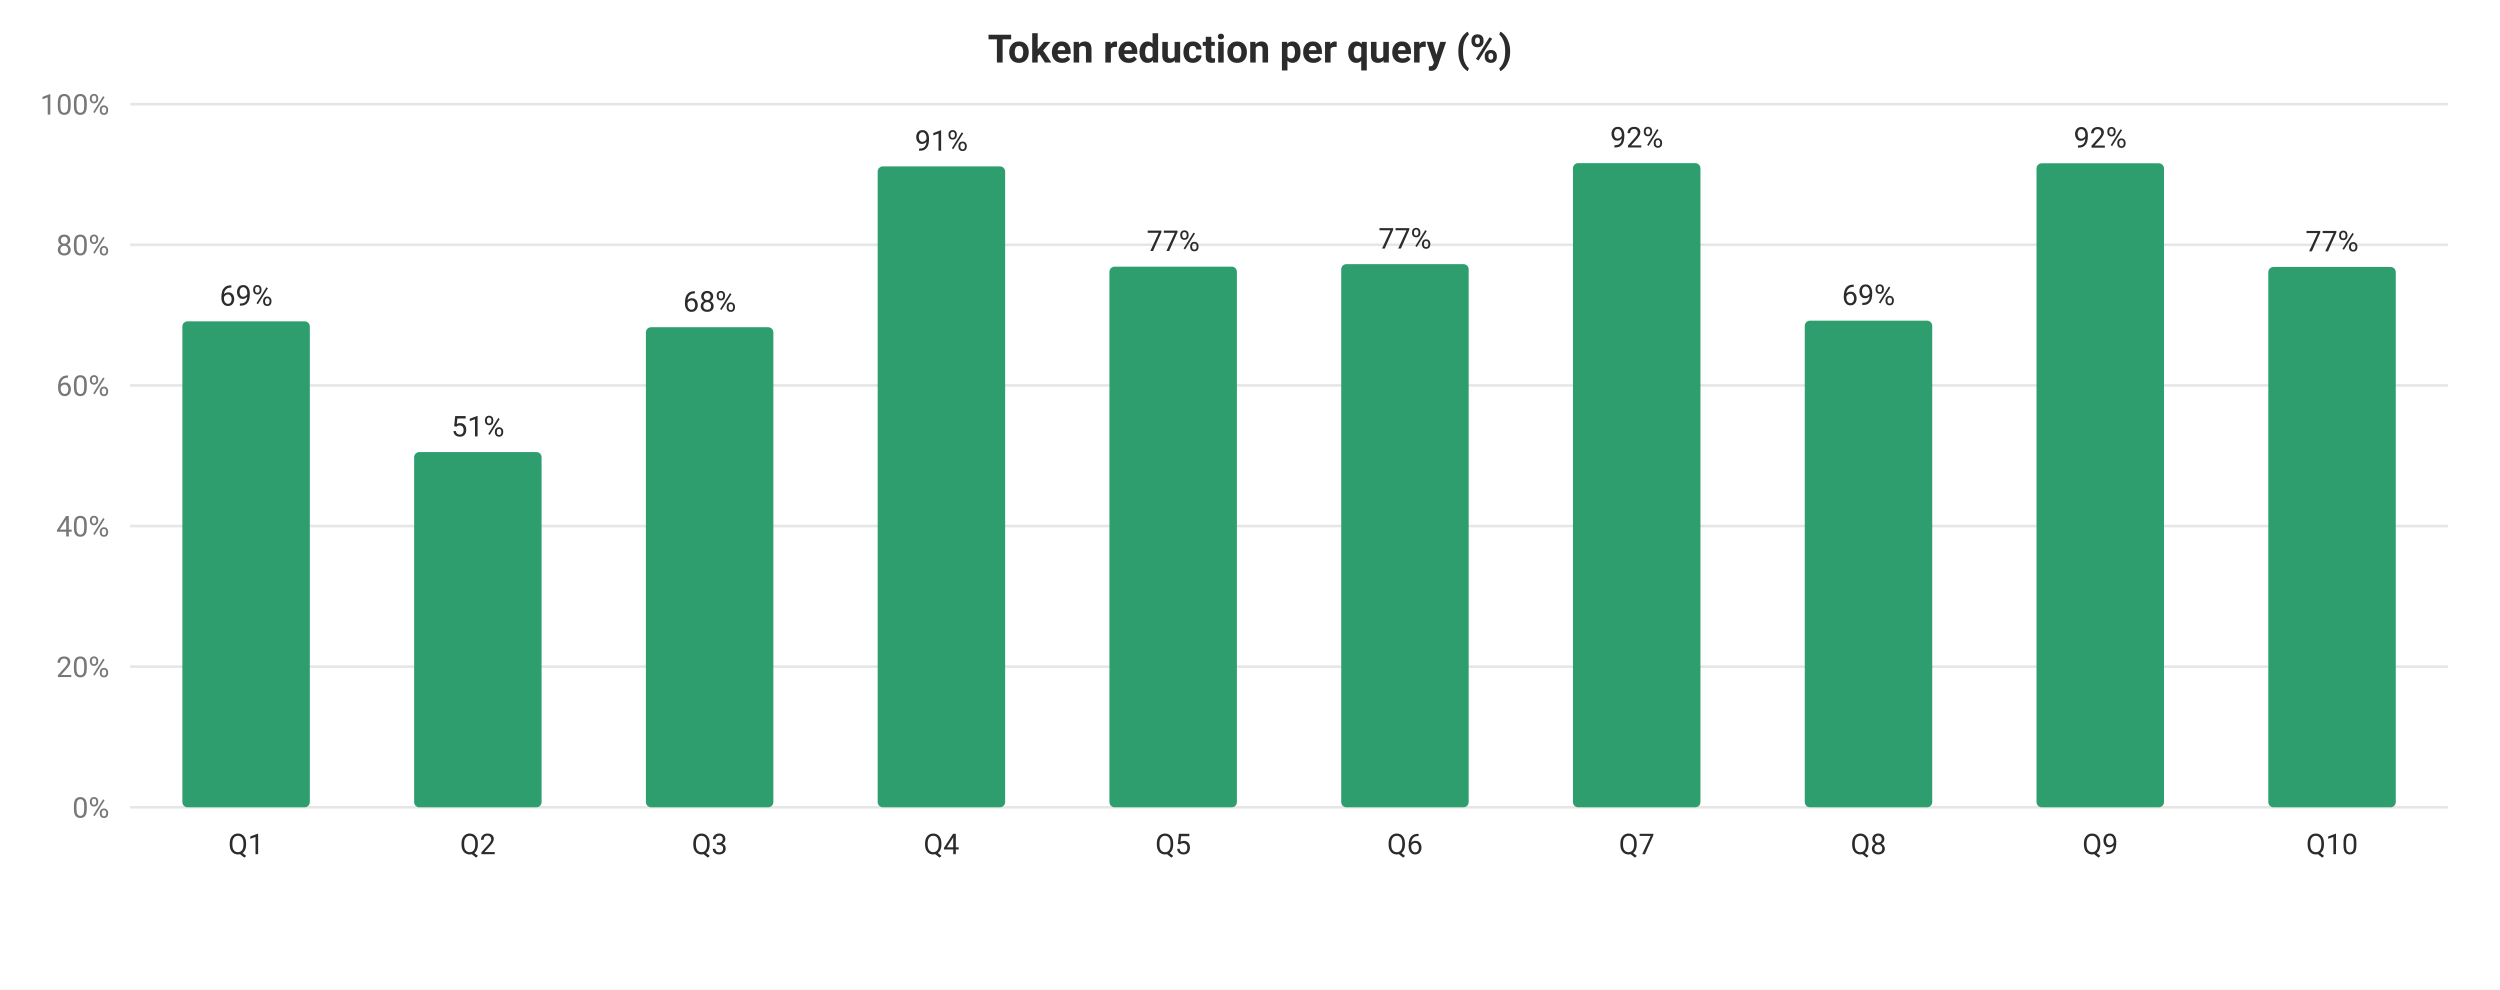
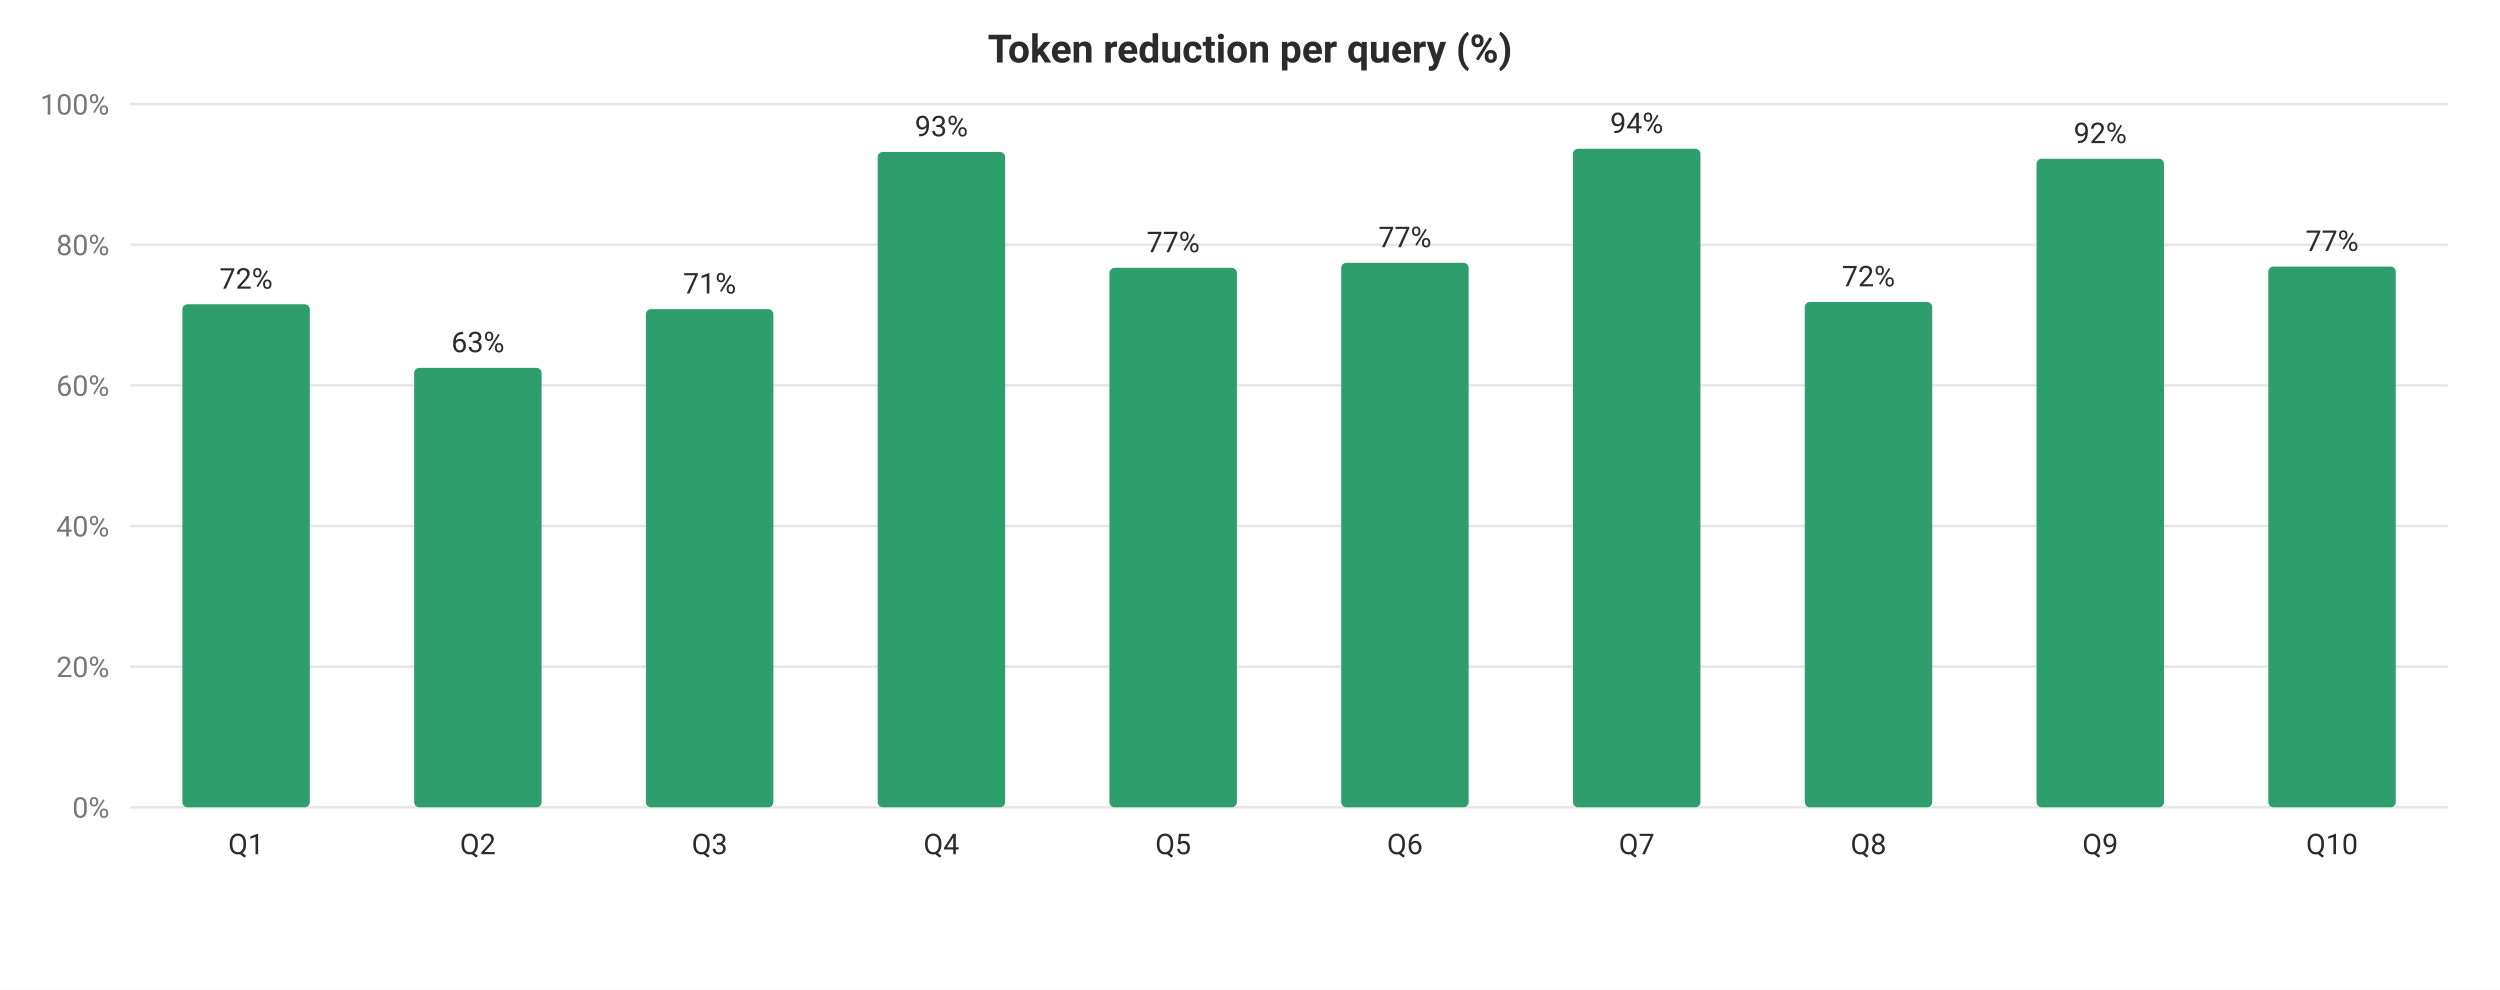
<svg xmlns="http://www.w3.org/2000/svg" viewBox="0 0 960 380" font-family="-apple-system,Segoe UI,Roboto,sans-serif">
  <rect width="960" height="380" fill="#ffffff" />
  <text x="480" y="24" text-anchor="middle" font-size="15" font-weight="600" fill="#2b2b2b">Token reduction per query (%)</text>
  <line x1="50" y1="310" x2="940" y2="310" stroke="#e6e6e6" />
  <text x="42" y="314" text-anchor="end" font-size="11" fill="#777">0%</text>
  <line x1="50" y1="256" x2="940" y2="256" stroke="#e6e6e6" />
  <text x="42" y="260" text-anchor="end" font-size="11" fill="#777">20%</text>
  <line x1="50" y1="202" x2="940" y2="202" stroke="#e6e6e6" />
  <text x="42" y="206" text-anchor="end" font-size="11" fill="#777">40%</text>
  <line x1="50" y1="148" x2="940" y2="148" stroke="#e6e6e6" />
  <text x="42" y="152" text-anchor="end" font-size="11" fill="#777">60%</text>
  <line x1="50" y1="94" x2="940" y2="94" stroke="#e6e6e6" />
  <text x="42" y="98" text-anchor="end" font-size="11" fill="#777">80%</text>
  <line x1="50" y1="40" x2="940" y2="40" stroke="#e6e6e6" />
  <text x="42" y="44" text-anchor="end" font-size="11" fill="#777">100%</text>
-   <rect x="70.025" y="123.391" width="48.95" height="186.609" fill="#2f9e6f" rx="2" />
-   <text x="94.5" y="117.391" text-anchor="middle" font-size="11" fill="#2b2b2b">69%</text>
+   <rect x="70.025" y="116.842" width="48.95" height="193.158" fill="#2f9e6f" rx="2" />
+   <text x="94.5" y="110.842" text-anchor="middle" font-size="11" fill="#2b2b2b">72%</text>
  <text x="94.5" y="328" text-anchor="middle" font-size="11" fill="#2b2b2b">Q1</text>
-   <rect x="159.025" y="173.586" width="48.95" height="136.414" fill="#2f9e6f" rx="2" />
-   <text x="183.5" y="167.586" text-anchor="middle" font-size="11" fill="#2b2b2b">51%</text>
+   <rect x="159.025" y="141.25" width="48.95" height="168.75" fill="#2f9e6f" rx="2" />
+   <text x="183.5" y="135.25" text-anchor="middle" font-size="11" fill="#2b2b2b">63%</text>
  <text x="183.5" y="328" text-anchor="middle" font-size="11" fill="#2b2b2b">Q2</text>
-   <rect x="248.025" y="125.652" width="48.95" height="184.348" fill="#2f9e6f" rx="2" />
-   <text x="272.5" y="119.652" text-anchor="middle" font-size="11" fill="#2b2b2b">68%</text>
+   <rect x="248.025" y="118.703" width="48.95" height="191.297" fill="#2f9e6f" rx="2" />
+   <text x="272.5" y="112.703" text-anchor="middle" font-size="11" fill="#2b2b2b">71%</text>
  <text x="272.5" y="328" text-anchor="middle" font-size="11" fill="#2b2b2b">Q3</text>
-   <rect x="337.025" y="63.888" width="48.95" height="246.112" fill="#2f9e6f" rx="2" />
-   <text x="361.5" y="57.888" text-anchor="middle" font-size="11" fill="#2b2b2b">91%</text>
+   <rect x="337.025" y="58.342" width="48.95" height="251.658" fill="#2f9e6f" rx="2" />
+   <text x="361.5" y="52.342" text-anchor="middle" font-size="11" fill="#2b2b2b">93%</text>
  <text x="361.5" y="328" text-anchor="middle" font-size="11" fill="#2b2b2b">Q4</text>
-   <rect x="426.025" y="102.391" width="48.95" height="207.609" fill="#2f9e6f" rx="2" />
-   <text x="450.5" y="96.391" text-anchor="middle" font-size="11" fill="#2b2b2b">77%</text>
+   <rect x="426.025" y="102.847" width="48.95" height="207.153" fill="#2f9e6f" rx="2" />
+   <text x="450.5" y="96.847" text-anchor="middle" font-size="11" fill="#2b2b2b">77%</text>
  <text x="450.5" y="328" text-anchor="middle" font-size="11" fill="#2b2b2b">Q5</text>
-   <rect x="515.025" y="101.429" width="48.95" height="208.571" fill="#2f9e6f" rx="2" />
-   <text x="539.5" y="95.429" text-anchor="middle" font-size="11" fill="#2b2b2b">77%</text>
+   <rect x="515.025" y="100.913" width="48.95" height="209.087" fill="#2f9e6f" rx="2" />
+   <text x="539.5" y="94.913" text-anchor="middle" font-size="11" fill="#2b2b2b">77%</text>
  <text x="539.5" y="328" text-anchor="middle" font-size="11" fill="#2b2b2b">Q6</text>
-   <rect x="604.025" y="62.631" width="48.95" height="247.369" fill="#2f9e6f" rx="2" />
-   <text x="628.5" y="56.631" text-anchor="middle" font-size="11" fill="#2b2b2b">92%</text>
+   <rect x="604.025" y="57.12" width="48.95" height="252.88" fill="#2f9e6f" rx="2" />
+   <text x="628.5" y="51.12" text-anchor="middle" font-size="11" fill="#2b2b2b">94%</text>
  <text x="628.5" y="328" text-anchor="middle" font-size="11" fill="#2b2b2b">Q7</text>
-   <rect x="693.025" y="123.13" width="48.95" height="186.87" fill="#2f9e6f" rx="2" />
-   <text x="717.5" y="117.13" text-anchor="middle" font-size="11" fill="#2b2b2b">69%</text>
+   <rect x="693.025" y="115.953" width="48.95" height="194.047" fill="#2f9e6f" rx="2" />
+   <text x="717.5" y="109.953" text-anchor="middle" font-size="11" fill="#2b2b2b">72%</text>
  <text x="717.5" y="328" text-anchor="middle" font-size="11" fill="#2b2b2b">Q8</text>
-   <rect x="782.025" y="62.696" width="48.95" height="247.304" fill="#2f9e6f" rx="2" />
-   <text x="806.5" y="56.696" text-anchor="middle" font-size="11" fill="#2b2b2b">92%</text>
+   <rect x="782.025" y="60.95" width="48.95" height="249.05" fill="#2f9e6f" rx="2" />
+   <text x="806.5" y="54.95" text-anchor="middle" font-size="11" fill="#2b2b2b">92%</text>
  <text x="806.5" y="328" text-anchor="middle" font-size="11" fill="#2b2b2b">Q9</text>
-   <rect x="871.025" y="102.511" width="48.95" height="207.489" fill="#2f9e6f" rx="2" />
-   <text x="895.5" y="96.511" text-anchor="middle" font-size="11" fill="#2b2b2b">77%</text>
+   <rect x="871.025" y="102.363" width="48.95" height="207.637" fill="#2f9e6f" rx="2" />
+   <text x="895.5" y="96.363" text-anchor="middle" font-size="11" fill="#2b2b2b">77%</text>
  <text x="895.5" y="328" text-anchor="middle" font-size="11" fill="#2b2b2b">Q10</text>
</svg>
